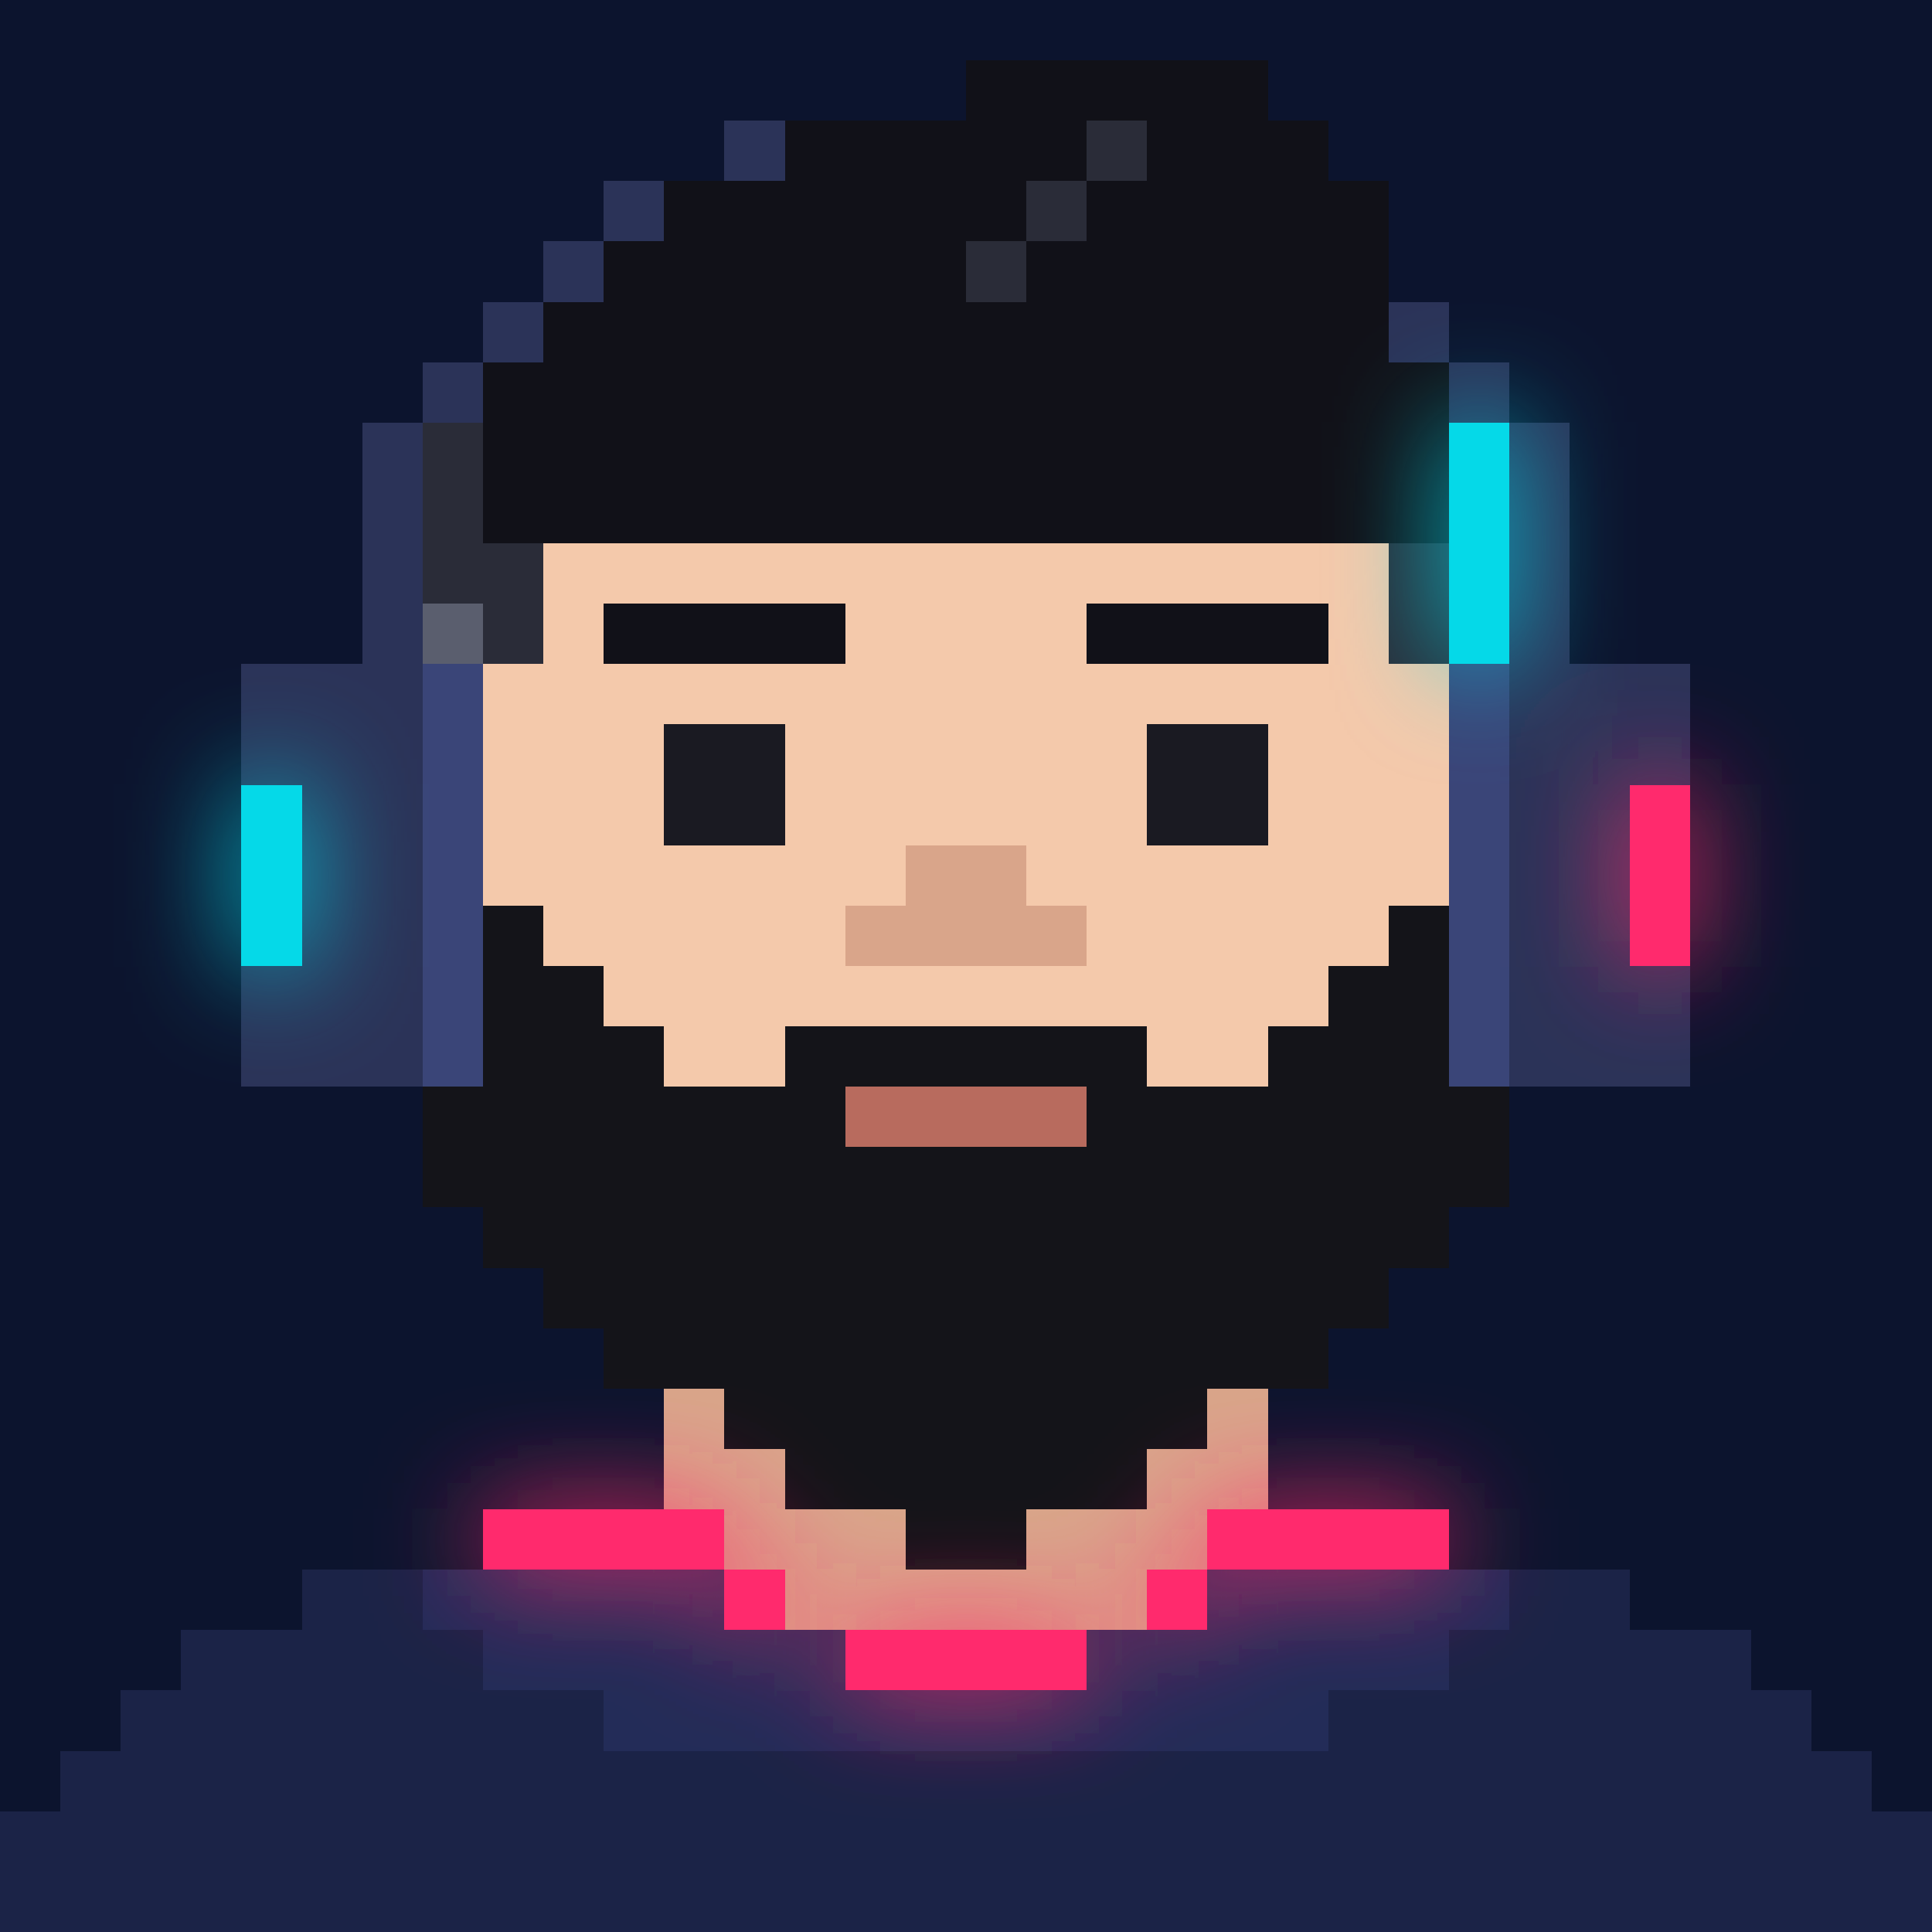
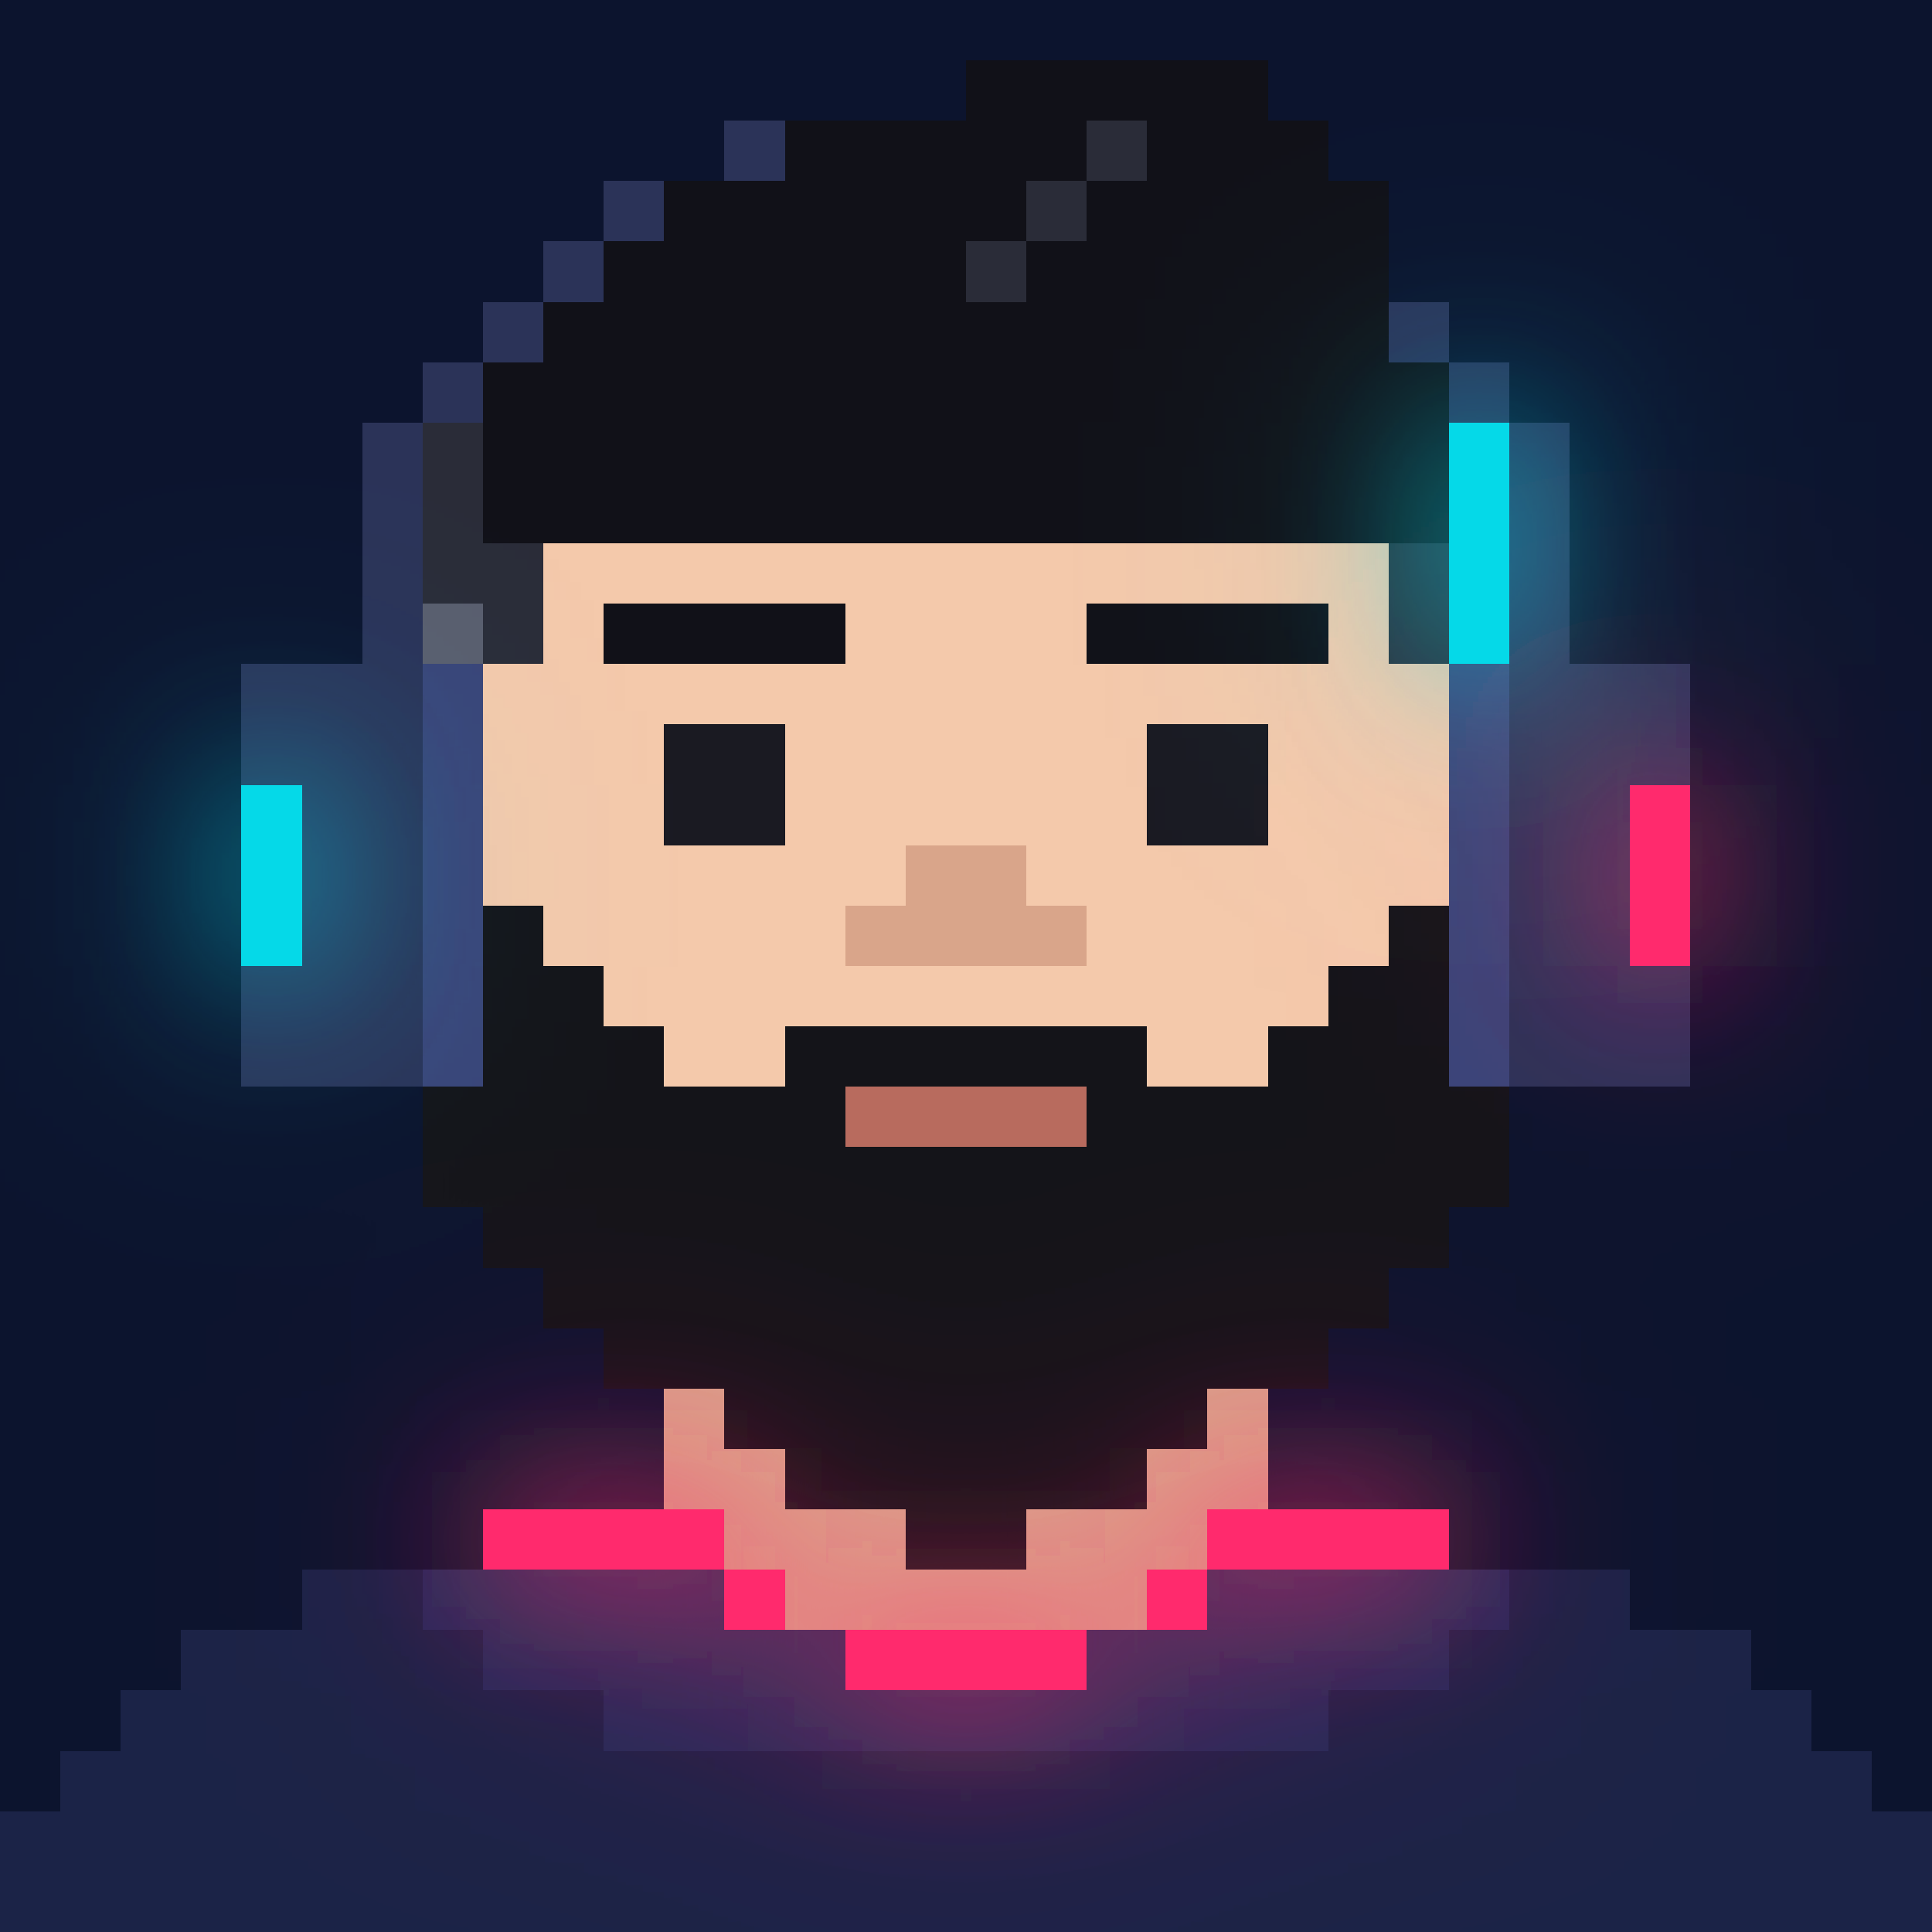
<svg xmlns="http://www.w3.org/2000/svg" viewBox="0 0 32 32" shape-rendering="crispEdges">
  <style>
- .avatar-halo{animation:avatar-pulse 3s ease-in-out infinite}
+ .avatar-halo,.avatar-aura{animation:avatar-pulse 3s ease-in-out infinite}
.avatar-core{animation:avatar-core 3s ease-in-out infinite}
- @keyframes avatar-pulse{0%,100%{opacity:.25}50%{opacity:1}}
+ @keyframes avatar-pulse{0%,100%{opacity:.45}50%{opacity:1}}
@keyframes avatar-core{0%,100%{opacity:.75}50%{opacity:1}}
- @media (prefers-reduced-motion:reduce){.avatar-halo,.avatar-core{animation:none}}
+ @media (prefers-reduced-motion:reduce){.avatar-halo,.avatar-aura,.avatar-core{animation:none}}
</style>
  <defs>
-     <filter id="avatar-glow" x="-20%" y="-20%" width="140%" height="140%">
-       <feGaussianBlur stdDeviation="0.9" />
+     <filter id="avatar-glow" x="-30%" y="-30%" width="160%" height="160%">
+       <feGaussianBlur stdDeviation="1.3" />
+     </filter>
+     <filter id="avatar-aura" x="-50%" y="-50%" width="200%" height="200%">
+       <feGaussianBlur stdDeviation="2.6" />
    </filter>
  </defs>
  <rect width="32" height="32" fill="#0c142e" />
  <path fill="#141419" d="M8 15h1v1h-1zM23 15h1v1h-1zM8 16h2v1h-2zM22 16h2v1h-2zM8 17h3v1h-3zM13 17h6v1h-6zM21 17h3v1h-3zM7 18h7v1h-7zM18 18h7v1h-7zM7 19h18v1h-18zM8 20h16v1h-16zM9 21h14v1h-14zM10 22h12v1h-12zM12 23h8v1h-8zM13 24h6v1h-6zM15 25h2v1h-2z" />
  <path fill="#05d9e8" d="M24 7h1v1h-1zM24 8h1v1h-1zM24 9h1v1h-1zM24 10h1v1h-1zM4 13h1v1h-1zM4 14h1v1h-1zM4 15h1v1h-1z" />
  <path fill="#1a1a22" d="M11 12h2v1h-2zM19 12h2v1h-2zM11 13h2v1h-2zM19 13h2v1h-2z" />
  <path fill="#2a2c38" d="M18 2h1v1h-1zM17 3h1v1h-1zM16 4h1v1h-1zM7 7h1v1h-1zM7 8h1v1h-1zM7 9h2v1h-2zM23 9h1v1h-1zM8 10h1v1h-1zM23 10h1v1h-1z" />
  <path fill="#2b3358" d="M12 2h1v1h-1zM10 3h1v1h-1zM9 4h1v1h-1zM8 5h1v1h-1zM23 5h1v1h-1zM7 6h1v1h-1zM24 6h1v1h-1zM6 7h1v1h-1zM25 7h1v1h-1zM6 8h1v1h-1zM25 8h1v1h-1zM6 9h1v1h-1zM25 9h1v1h-1zM6 10h1v1h-1zM25 10h1v1h-1zM4 11h3v1h-3zM25 11h3v1h-3zM4 12h3v1h-3zM25 12h3v1h-3zM5 13h2v1h-2zM25 13h2v1h-2zM5 14h2v1h-2zM25 14h2v1h-2zM5 15h2v1h-2zM25 15h2v1h-2zM4 16h3v1h-3zM25 16h3v1h-3zM4 17h3v1h-3zM25 17h3v1h-3z" />
  <path fill="#1b2347" d="M5 26h2v1h-2zM25 26h2v1h-2zM3 27h5v1h-5zM24 27h5v1h-5zM2 28h8v1h-8zM22 28h8v1h-8zM1 29h30v1h-30zM0 30h32v1h-32zM0 31h32v1h-32z" />
  <path fill="#111118" d="M16 1h5v1h-5zM13 2h5v1h-5zM19 2h3v1h-3zM11 3h6v1h-6zM18 3h5v1h-5zM10 4h6v1h-6zM17 4h6v1h-6zM9 5h14v1h-14zM8 6h16v1h-16zM8 7h16v1h-16zM8 8h16v1h-16zM10 10h4v1h-4zM18 10h4v1h-4z" />
  <path fill="#5a5e6e" d="M7 10h1v1h-1z" />
  <path fill="#b86b5e" d="M14 18h4v1h-4z" />
  <path fill="#ff2a6d" d="M27 13h1v1h-1zM27 14h1v1h-1zM27 15h1v1h-1zM8 25h4v1h-4zM20 25h4v1h-4zM12 26h1v1h-1zM19 26h1v1h-1zM14 27h4v1h-4z" />
  <path fill="#f4c9ab" d="M9 9h14v1h-14zM9 10h1v1h-1zM14 10h4v1h-4zM22 10h1v1h-1zM8 11h16v1h-16zM8 12h3v1h-3zM13 12h6v1h-6zM21 12h3v1h-3zM8 13h3v1h-3zM13 13h6v1h-6zM21 13h3v1h-3zM8 14h7v1h-7zM17 14h7v1h-7zM9 15h5v1h-5zM18 15h5v1h-5zM10 16h12v1h-12zM11 17h2v1h-2zM19 17h2v1h-2z" />
  <path fill="#3a4578" d="M7 11h1v1h-1zM24 11h1v1h-1zM7 12h1v1h-1zM24 12h1v1h-1zM7 13h1v1h-1zM24 13h1v1h-1zM7 14h1v1h-1zM24 14h1v1h-1zM7 15h1v1h-1zM24 15h1v1h-1zM7 16h1v1h-1zM24 16h1v1h-1zM7 17h1v1h-1zM24 17h1v1h-1z" />
  <path fill="#232c58" d="M7 26h5v1h-5zM20 26h5v1h-5zM8 27h6v1h-6zM18 27h6v1h-6zM10 28h12v1h-12z" />
  <path fill="#d9a58a" d="M15 14h2v1h-2zM14 15h4v1h-4zM11 23h1v1h-1zM20 23h1v1h-1zM11 24h2v1h-2zM19 24h2v1h-2zM12 25h3v1h-3zM17 25h3v1h-3zM13 26h6v1h-6z" />
+   <g class="avatar-aura" filter="url(#avatar-aura)" opacity=".8">
+     <path fill="#05d9e8" d="M24 7h1v1h-1zM24 8h1v1h-1zM24 9h1v1h-1zM24 10h1v1h-1zM4 13h1v1h-1zM4 14h1v1h-1zM4 15h1v1h-1z" />
+     <path fill="#ff2a6d" d="M27 13h1v1h-1zM27 14h1v1h-1zM27 15h1v1h-1zM8 25h4v1h-4zM20 25h4v1h-4zM12 26h1v1h-1zM19 26h1v1h-1zM14 27h4v1h-4z" />
+   </g>
  <g class="avatar-halo" filter="url(#avatar-glow)">
    <path fill="#05d9e8" d="M24 7h1v1h-1zM24 8h1v1h-1zM24 9h1v1h-1zM24 10h1v1h-1zM4 13h1v1h-1zM4 14h1v1h-1zM4 15h1v1h-1z" />
    <path fill="#ff2a6d" d="M27 13h1v1h-1zM27 14h1v1h-1zM27 15h1v1h-1zM8 25h4v1h-4zM20 25h4v1h-4zM12 26h1v1h-1zM19 26h1v1h-1zM14 27h4v1h-4z" />
  </g>
  <g class="avatar-core">
    <path fill="#05d9e8" d="M24 7h1v1h-1zM24 8h1v1h-1zM24 9h1v1h-1zM24 10h1v1h-1zM4 13h1v1h-1zM4 14h1v1h-1zM4 15h1v1h-1z" />
    <path fill="#ff2a6d" d="M27 13h1v1h-1zM27 14h1v1h-1zM27 15h1v1h-1zM8 25h4v1h-4zM20 25h4v1h-4zM12 26h1v1h-1zM19 26h1v1h-1zM14 27h4v1h-4z" />
  </g>
</svg>
